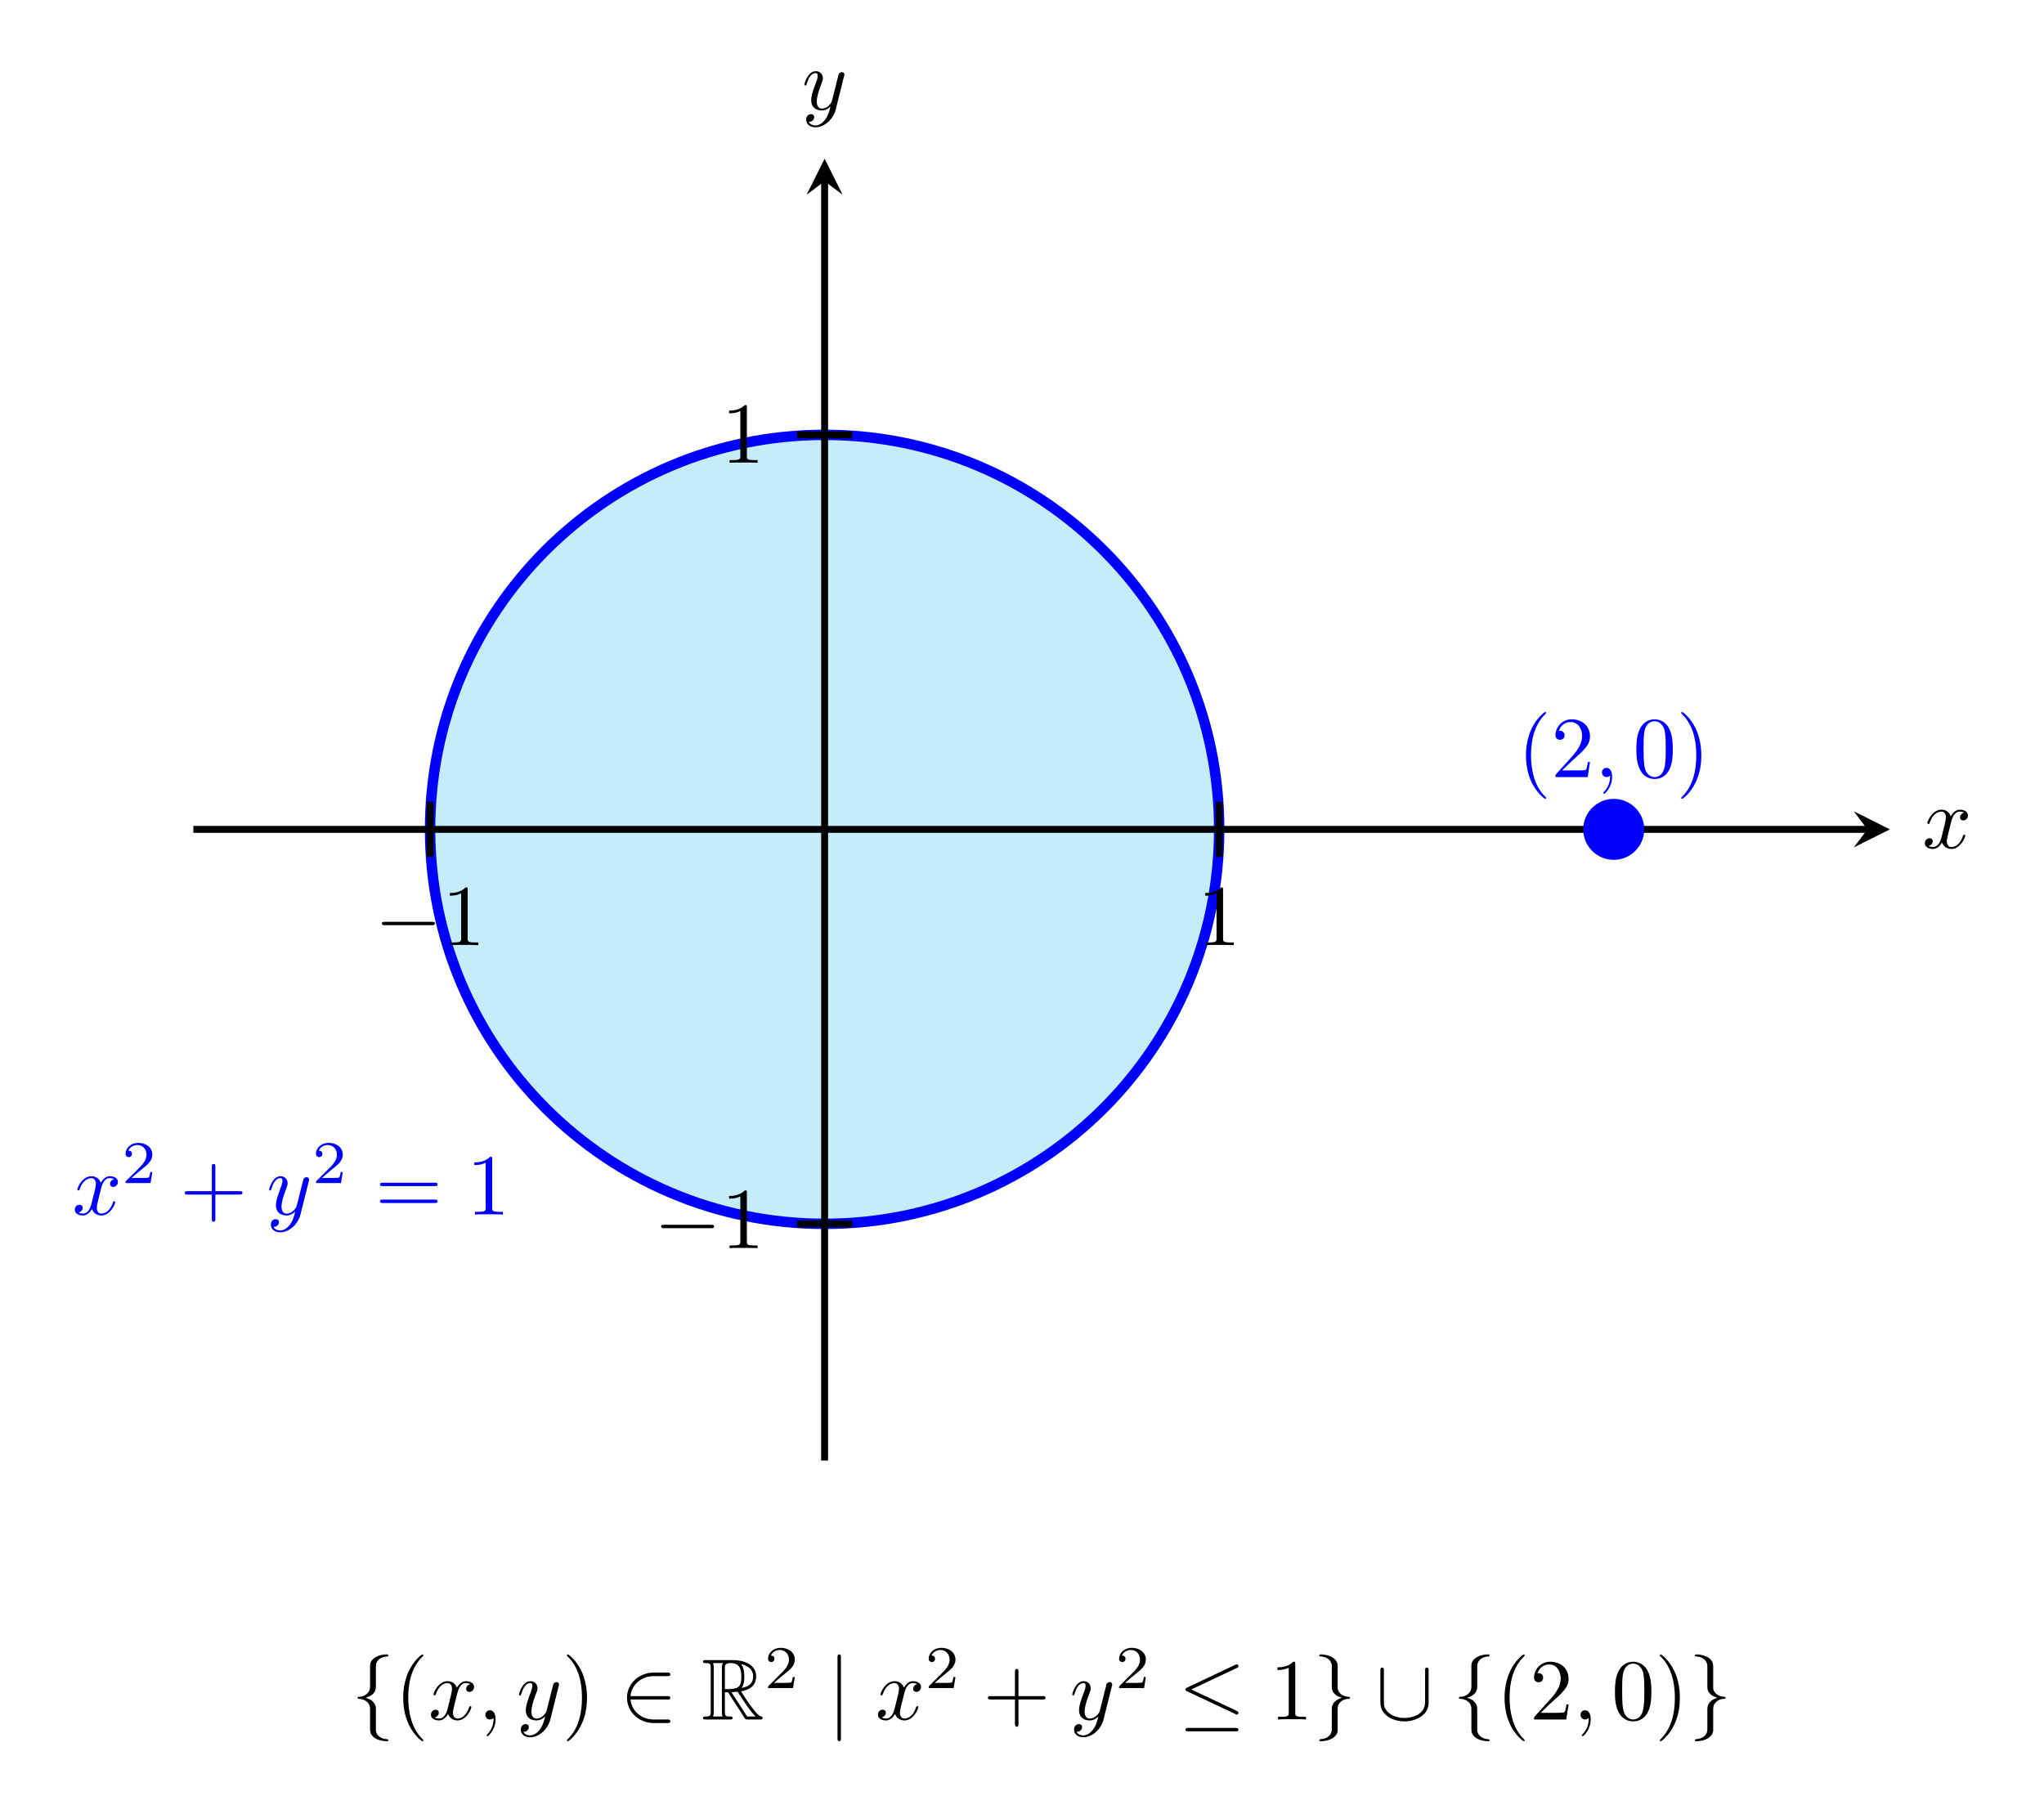
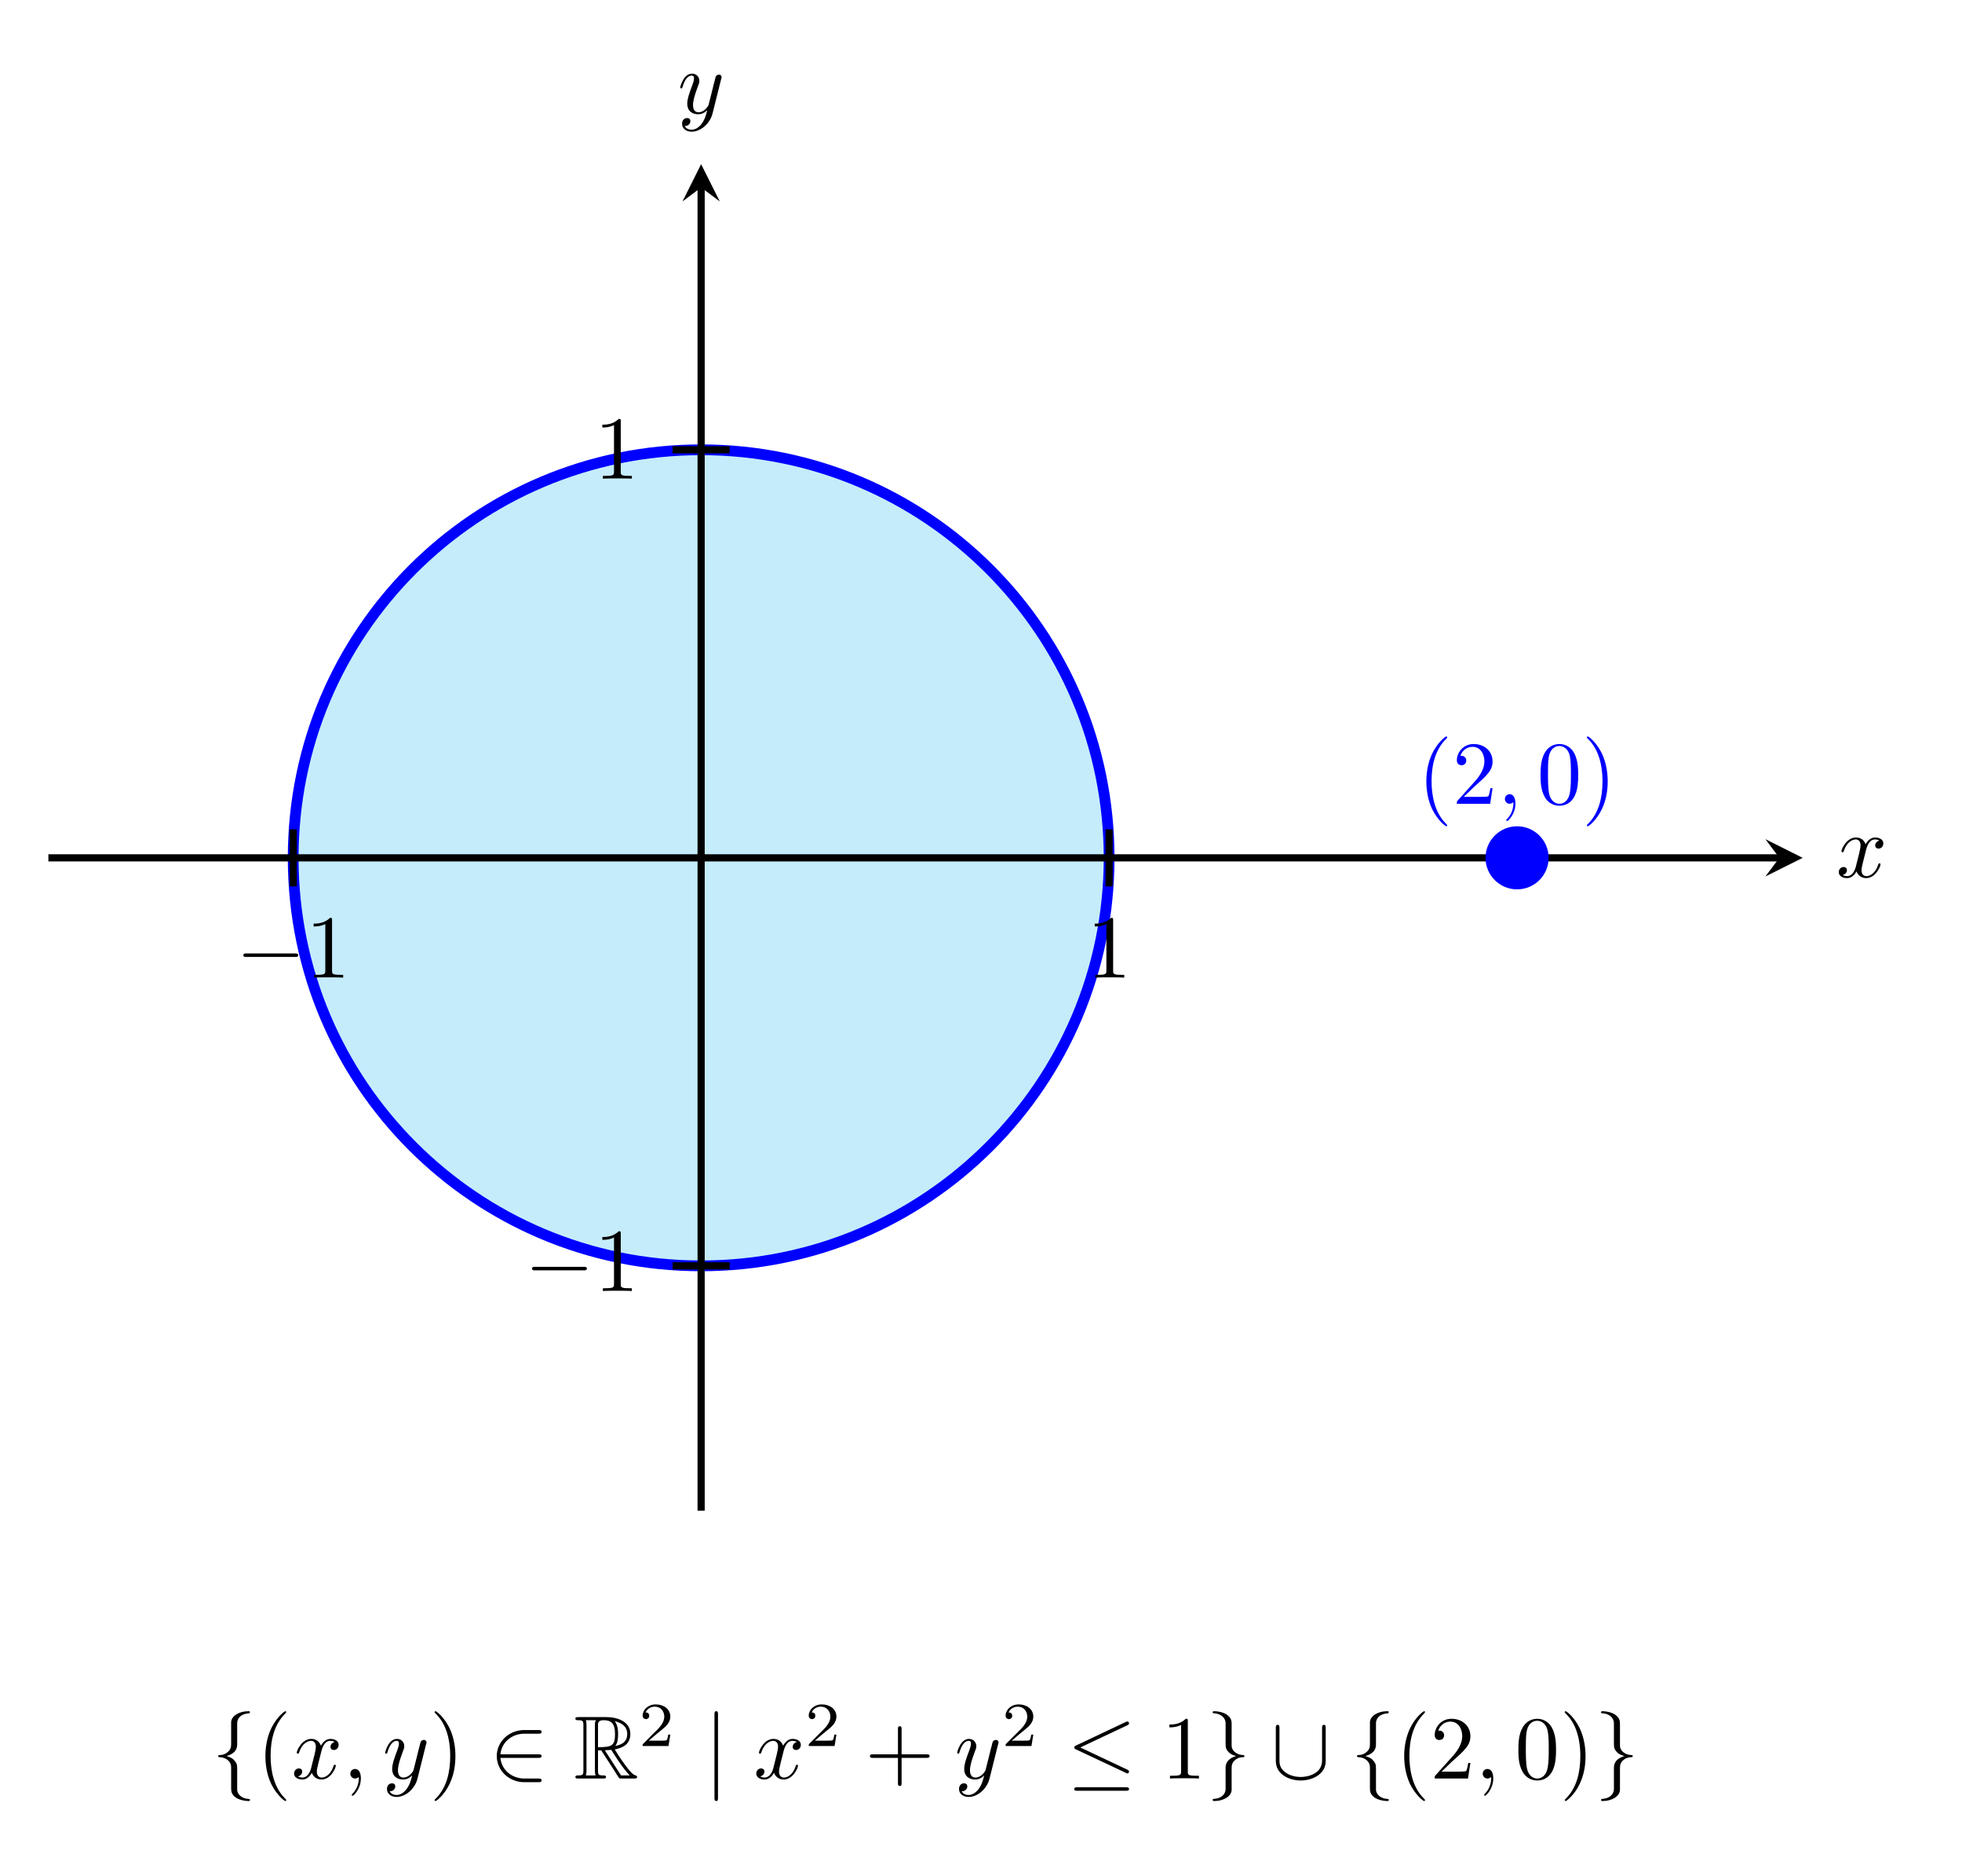
- <svg xmlns="http://www.w3.org/2000/svg" xmlns:xlink="http://www.w3.org/1999/xlink" width="234.964" height="208.481" viewBox="0 0 234.964 208.481">
+ <svg xmlns="http://www.w3.org/2000/svg" xmlns:xlink="http://www.w3.org/1999/xlink" width="218.119" height="208.481" viewBox="0 0 218.119 208.481">
  <defs>
    <g>
      <g id="glyph-0-0">
        <path d="M 3.328 -3.016 C 3.391 -3.266 3.625 -4.188 4.312 -4.188 C 4.359 -4.188 4.609 -4.188 4.812 -4.062 C 4.531 -4 4.344 -3.766 4.344 -3.516 C 4.344 -3.359 4.453 -3.172 4.719 -3.172 C 4.938 -3.172 5.25 -3.344 5.25 -3.75 C 5.25 -4.266 4.672 -4.406 4.328 -4.406 C 3.75 -4.406 3.406 -3.875 3.281 -3.656 C 3.031 -4.312 2.5 -4.406 2.203 -4.406 C 1.172 -4.406 0.594 -3.125 0.594 -2.875 C 0.594 -2.766 0.703 -2.766 0.719 -2.766 C 0.797 -2.766 0.828 -2.797 0.844 -2.875 C 1.188 -3.938 1.844 -4.188 2.188 -4.188 C 2.375 -4.188 2.719 -4.094 2.719 -3.516 C 2.719 -3.203 2.547 -2.547 2.188 -1.141 C 2.031 -0.531 1.672 -0.109 1.234 -0.109 C 1.172 -0.109 0.953 -0.109 0.734 -0.234 C 0.984 -0.297 1.203 -0.5 1.203 -0.781 C 1.203 -1.047 0.984 -1.125 0.844 -1.125 C 0.531 -1.125 0.297 -0.875 0.297 -0.547 C 0.297 -0.094 0.781 0.109 1.219 0.109 C 1.891 0.109 2.25 -0.594 2.266 -0.641 C 2.391 -0.281 2.75 0.109 3.344 0.109 C 4.375 0.109 4.938 -1.172 4.938 -1.422 C 4.938 -1.531 4.859 -1.531 4.828 -1.531 C 4.734 -1.531 4.719 -1.484 4.688 -1.422 C 4.359 -0.344 3.688 -0.109 3.375 -0.109 C 2.984 -0.109 2.828 -0.422 2.828 -0.766 C 2.828 -0.984 2.875 -1.203 2.984 -1.641 Z M 3.328 -3.016 " />
      </g>
      <g id="glyph-0-1">
        <path d="M 4.844 -3.797 C 4.891 -3.938 4.891 -3.953 4.891 -4.031 C 4.891 -4.203 4.75 -4.297 4.594 -4.297 C 4.5 -4.297 4.344 -4.234 4.25 -4.094 C 4.234 -4.031 4.141 -3.734 4.109 -3.547 C 4.031 -3.297 3.969 -3.016 3.906 -2.75 L 3.453 -0.953 C 3.422 -0.812 2.984 -0.109 2.328 -0.109 C 1.828 -0.109 1.719 -0.547 1.719 -0.922 C 1.719 -1.375 1.891 -2 2.219 -2.875 C 2.375 -3.281 2.422 -3.391 2.422 -3.594 C 2.422 -4.031 2.109 -4.406 1.609 -4.406 C 0.656 -4.406 0.297 -2.953 0.297 -2.875 C 0.297 -2.766 0.391 -2.766 0.406 -2.766 C 0.516 -2.766 0.516 -2.797 0.562 -2.953 C 0.844 -3.891 1.234 -4.188 1.578 -4.188 C 1.656 -4.188 1.828 -4.188 1.828 -3.875 C 1.828 -3.625 1.719 -3.359 1.656 -3.172 C 1.25 -2.109 1.078 -1.547 1.078 -1.078 C 1.078 -0.188 1.703 0.109 2.297 0.109 C 2.688 0.109 3.016 -0.062 3.297 -0.344 C 3.172 0.172 3.047 0.672 2.656 1.203 C 2.391 1.531 2.016 1.828 1.562 1.828 C 1.422 1.828 0.969 1.797 0.797 1.406 C 0.953 1.406 1.094 1.406 1.219 1.281 C 1.328 1.203 1.422 1.062 1.422 0.875 C 1.422 0.562 1.156 0.531 1.062 0.531 C 0.828 0.531 0.5 0.688 0.5 1.172 C 0.5 1.672 0.938 2.047 1.562 2.047 C 2.578 2.047 3.609 1.141 3.891 0.016 Z M 4.844 -3.797 " />
      </g>
      <g id="glyph-0-2">
        <path d="M 2.031 -0.016 C 2.031 -0.672 1.781 -1.062 1.391 -1.062 C 1.062 -1.062 0.859 -0.812 0.859 -0.531 C 0.859 -0.266 1.062 0 1.391 0 C 1.5 0 1.641 -0.047 1.734 -0.125 C 1.766 -0.156 1.781 -0.156 1.781 -0.156 C 1.797 -0.156 1.797 -0.156 1.797 -0.016 C 1.797 0.734 1.453 1.328 1.125 1.656 C 1.016 1.766 1.016 1.781 1.016 1.812 C 1.016 1.891 1.062 1.922 1.109 1.922 C 1.219 1.922 2.031 1.156 2.031 -0.016 Z M 2.031 -0.016 " />
      </g>
      <g id="glyph-1-0">
        <path d="M 2.938 -6.375 C 2.938 -6.625 2.938 -6.641 2.703 -6.641 C 2.078 -6 1.203 -6 0.891 -6 L 0.891 -5.688 C 1.094 -5.688 1.672 -5.688 2.188 -5.953 L 2.188 -0.781 C 2.188 -0.422 2.156 -0.312 1.266 -0.312 L 0.953 -0.312 L 0.953 0 C 1.297 -0.031 2.156 -0.031 2.562 -0.031 C 2.953 -0.031 3.828 -0.031 4.172 0 L 4.172 -0.312 L 3.859 -0.312 C 2.953 -0.312 2.938 -0.422 2.938 -0.781 Z M 2.938 -6.375 " />
      </g>
      <g id="glyph-1-1">
        <path d="M 3.297 2.391 C 3.297 2.359 3.297 2.344 3.125 2.172 C 1.891 0.922 1.562 -0.969 1.562 -2.5 C 1.562 -4.234 1.938 -5.969 3.172 -7.203 C 3.297 -7.328 3.297 -7.344 3.297 -7.375 C 3.297 -7.453 3.266 -7.484 3.203 -7.484 C 3.094 -7.484 2.203 -6.797 1.609 -5.531 C 1.109 -4.438 0.984 -3.328 0.984 -2.5 C 0.984 -1.719 1.094 -0.516 1.641 0.625 C 2.25 1.844 3.094 2.5 3.203 2.5 C 3.266 2.5 3.297 2.469 3.297 2.391 Z M 3.297 2.391 " />
      </g>
      <g id="glyph-1-2">
        <path d="M 1.266 -0.766 L 2.328 -1.797 C 3.875 -3.172 4.469 -3.703 4.469 -4.703 C 4.469 -5.844 3.578 -6.641 2.359 -6.641 C 1.234 -6.641 0.5 -5.719 0.5 -4.828 C 0.5 -4.281 1 -4.281 1.031 -4.281 C 1.203 -4.281 1.547 -4.391 1.547 -4.812 C 1.547 -5.062 1.359 -5.328 1.016 -5.328 C 0.938 -5.328 0.922 -5.328 0.891 -5.312 C 1.109 -5.969 1.656 -6.328 2.234 -6.328 C 3.141 -6.328 3.562 -5.516 3.562 -4.703 C 3.562 -3.906 3.078 -3.125 2.516 -2.5 L 0.609 -0.375 C 0.5 -0.266 0.5 -0.234 0.5 0 L 4.203 0 L 4.469 -1.734 L 4.234 -1.734 C 4.172 -1.438 4.109 -1 4 -0.844 C 3.938 -0.766 3.281 -0.766 3.062 -0.766 Z M 1.266 -0.766 " />
      </g>
      <g id="glyph-1-3">
        <path d="M 4.578 -3.188 C 4.578 -3.984 4.531 -4.781 4.188 -5.516 C 3.734 -6.484 2.906 -6.641 2.5 -6.641 C 1.891 -6.641 1.172 -6.375 0.75 -5.453 C 0.438 -4.766 0.391 -3.984 0.391 -3.188 C 0.391 -2.438 0.422 -1.547 0.844 -0.781 C 1.266 0.016 2 0.219 2.484 0.219 C 3.016 0.219 3.781 0.016 4.219 -0.938 C 4.531 -1.625 4.578 -2.406 4.578 -3.188 Z M 2.484 0 C 2.094 0 1.5 -0.25 1.328 -1.203 C 1.219 -1.797 1.219 -2.719 1.219 -3.312 C 1.219 -3.953 1.219 -4.609 1.297 -5.141 C 1.484 -6.328 2.234 -6.422 2.484 -6.422 C 2.812 -6.422 3.469 -6.234 3.656 -5.25 C 3.766 -4.688 3.766 -3.938 3.766 -3.312 C 3.766 -2.562 3.766 -1.891 3.656 -1.25 C 3.5 -0.297 2.938 0 2.484 0 Z M 2.484 0 " />
      </g>
      <g id="glyph-1-4">
        <path d="M 2.875 -2.5 C 2.875 -3.266 2.766 -4.469 2.219 -5.609 C 1.625 -6.828 0.766 -7.484 0.672 -7.484 C 0.609 -7.484 0.562 -7.438 0.562 -7.375 C 0.562 -7.344 0.562 -7.328 0.75 -7.141 C 1.734 -6.156 2.297 -4.578 2.297 -2.5 C 2.297 -0.781 1.938 0.969 0.703 2.219 C 0.562 2.344 0.562 2.359 0.562 2.391 C 0.562 2.453 0.609 2.5 0.672 2.5 C 0.766 2.5 1.672 1.812 2.25 0.547 C 2.766 -0.547 2.875 -1.656 2.875 -2.5 Z M 2.875 -2.5 " />
      </g>
      <g id="glyph-1-5">
        <path d="M 4.078 -2.297 L 6.859 -2.297 C 7 -2.297 7.188 -2.297 7.188 -2.5 C 7.188 -2.688 7 -2.688 6.859 -2.688 L 4.078 -2.688 L 4.078 -5.484 C 4.078 -5.625 4.078 -5.812 3.875 -5.812 C 3.672 -5.812 3.672 -5.625 3.672 -5.484 L 3.672 -2.688 L 0.891 -2.688 C 0.75 -2.688 0.562 -2.688 0.562 -2.5 C 0.562 -2.297 0.75 -2.297 0.891 -2.297 L 3.672 -2.297 L 3.672 0.5 C 3.672 0.641 3.672 0.828 3.875 0.828 C 4.078 0.828 4.078 0.641 4.078 0.5 Z M 4.078 -2.297 " />
      </g>
-       <g id="glyph-1-6">
-         <path d="M 6.844 -3.266 C 7 -3.266 7.188 -3.266 7.188 -3.453 C 7.188 -3.656 7 -3.656 6.859 -3.656 L 0.891 -3.656 C 0.75 -3.656 0.562 -3.656 0.562 -3.453 C 0.562 -3.266 0.75 -3.266 0.891 -3.266 Z M 6.859 -1.328 C 7 -1.328 7.188 -1.328 7.188 -1.531 C 7.188 -1.719 7 -1.719 6.844 -1.719 L 0.891 -1.719 C 0.75 -1.719 0.562 -1.719 0.562 -1.531 C 0.562 -1.328 0.75 -1.328 0.891 -1.328 Z M 6.859 -1.328 " />
-       </g>
      <g id="glyph-2-0">
        <path d="M 6.562 -2.297 C 6.734 -2.297 6.922 -2.297 6.922 -2.5 C 6.922 -2.688 6.734 -2.688 6.562 -2.688 L 1.172 -2.688 C 1 -2.688 0.828 -2.688 0.828 -2.5 C 0.828 -2.297 1 -2.297 1.172 -2.297 Z M 6.562 -2.297 " />
      </g>
      <g id="glyph-2-1">
        <path d="M 2.828 -6.156 C 2.828 -6.547 3.078 -7.188 4.172 -7.25 C 4.219 -7.266 4.25 -7.312 4.25 -7.359 C 4.25 -7.484 4.172 -7.484 4.062 -7.484 C 3.078 -7.484 2.156 -6.969 2.156 -6.234 L 2.156 -3.953 C 2.156 -3.562 2.156 -3.25 1.75 -2.922 C 1.406 -2.625 1.031 -2.609 0.812 -2.609 C 0.75 -2.594 0.719 -2.547 0.719 -2.5 C 0.719 -2.391 0.781 -2.391 0.875 -2.375 C 1.531 -2.344 2.016 -1.984 2.125 -1.5 C 2.156 -1.391 2.156 -1.359 2.156 -1 L 2.156 0.969 C 2.156 1.391 2.156 1.703 2.625 2.078 C 3.016 2.375 3.672 2.5 4.062 2.5 C 4.172 2.5 4.25 2.5 4.25 2.375 C 4.25 2.281 4.203 2.281 4.094 2.266 C 3.469 2.234 2.984 1.906 2.844 1.406 C 2.828 1.312 2.828 1.297 2.828 0.938 L 2.828 -1.156 C 2.828 -1.609 2.734 -1.781 2.422 -2.109 C 2.219 -2.312 1.922 -2.406 1.641 -2.5 C 2.469 -2.719 2.828 -3.188 2.828 -3.766 Z M 2.828 -6.156 " />
      </g>
      <g id="glyph-2-2">
        <path d="M 5.469 -2.297 C 5.625 -2.297 5.812 -2.297 5.812 -2.5 C 5.812 -2.688 5.625 -2.688 5.469 -2.688 L 1.234 -2.688 C 1.359 -4.031 2.5 -4.984 3.906 -4.984 L 5.469 -4.984 C 5.625 -4.984 5.812 -4.984 5.812 -5.188 C 5.812 -5.391 5.625 -5.391 5.469 -5.391 L 3.891 -5.391 C 2.188 -5.391 0.828 -4.094 0.828 -2.5 C 0.828 -0.891 2.188 0.406 3.891 0.406 L 5.469 0.406 C 5.625 0.406 5.812 0.406 5.812 0.203 C 5.812 0 5.625 0 5.469 0 L 3.906 0 C 2.5 0 1.359 -0.953 1.234 -2.297 Z M 5.469 -2.297 " />
      </g>
      <g id="glyph-2-3">
        <path d="M 1.578 -7.125 C 1.578 -7.297 1.578 -7.484 1.391 -7.484 C 1.188 -7.484 1.188 -7.297 1.188 -7.125 L 1.188 2.141 C 1.188 2.312 1.188 2.5 1.391 2.5 C 1.578 2.5 1.578 2.312 1.578 2.141 Z M 1.578 -7.125 " />
      </g>
      <g id="glyph-2-4">
        <path d="M 6.734 -5.922 C 6.844 -5.969 6.922 -6.016 6.922 -6.141 C 6.922 -6.25 6.844 -6.344 6.719 -6.344 C 6.672 -6.344 6.578 -6.297 6.547 -6.281 L 1.031 -3.672 C 0.859 -3.594 0.828 -3.531 0.828 -3.453 C 0.828 -3.359 0.891 -3.297 1.031 -3.234 L 6.547 -0.641 C 6.672 -0.562 6.688 -0.562 6.719 -0.562 C 6.828 -0.562 6.922 -0.656 6.922 -0.766 C 6.922 -0.859 6.875 -0.922 6.703 -1 L 1.5 -3.453 Z M 6.562 1.359 C 6.734 1.359 6.922 1.359 6.922 1.172 C 6.922 0.969 6.703 0.969 6.562 0.969 L 1.188 0.969 C 1.031 0.969 0.828 0.969 0.828 1.172 C 0.828 1.359 1 1.359 1.172 1.359 Z M 6.562 1.359 " />
      </g>
      <g id="glyph-2-5">
        <path d="M 2.156 1.172 C 2.156 1.562 1.891 2.203 0.812 2.266 C 0.75 2.281 0.719 2.328 0.719 2.375 C 0.719 2.5 0.828 2.5 0.922 2.5 C 1.891 2.5 2.812 2 2.828 1.25 L 2.828 -1.031 C 2.828 -1.422 2.828 -1.734 3.219 -2.062 C 3.562 -2.359 3.953 -2.375 4.172 -2.375 C 4.219 -2.391 4.25 -2.438 4.25 -2.5 C 4.25 -2.594 4.203 -2.594 4.094 -2.609 C 3.438 -2.641 2.953 -3 2.844 -3.484 C 2.828 -3.594 2.828 -3.625 2.828 -3.984 L 2.828 -5.953 C 2.828 -6.375 2.828 -6.688 2.344 -7.062 C 1.938 -7.375 1.25 -7.484 0.922 -7.484 C 0.828 -7.484 0.719 -7.484 0.719 -7.359 C 0.719 -7.266 0.781 -7.266 0.875 -7.25 C 1.5 -7.219 2 -6.891 2.125 -6.391 C 2.156 -6.297 2.156 -6.281 2.156 -5.922 L 2.156 -3.828 C 2.156 -3.375 2.234 -3.203 2.547 -2.875 C 2.766 -2.672 3.047 -2.578 3.328 -2.5 C 2.516 -2.266 2.156 -1.797 2.156 -1.219 Z M 2.156 1.172 " />
      </g>
      <g id="glyph-2-6">
        <path d="M 6.094 -5.609 C 6.094 -5.781 6.094 -5.969 5.891 -5.969 C 5.688 -5.969 5.688 -5.781 5.688 -5.609 L 5.688 -2 C 5.688 -0.5 4.062 -0.172 3.312 -0.172 C 2.875 -0.172 2.25 -0.266 1.719 -0.609 C 0.953 -1.094 0.953 -1.734 0.953 -2 L 0.953 -5.609 C 0.953 -5.781 0.953 -5.969 0.75 -5.969 C 0.547 -5.969 0.547 -5.781 0.547 -5.609 L 0.547 -1.953 C 0.547 -0.438 2.078 0.219 3.312 0.219 C 4.609 0.219 6.094 -0.484 6.094 -1.938 Z M 6.094 -5.609 " />
      </g>
      <g id="glyph-3-0">
-         <path d="M 3.516 -1.266 L 3.281 -1.266 C 3.266 -1.109 3.188 -0.703 3.094 -0.641 C 3.047 -0.594 2.516 -0.594 2.406 -0.594 L 1.125 -0.594 C 1.859 -1.234 2.109 -1.438 2.516 -1.766 C 3.031 -2.172 3.516 -2.609 3.516 -3.266 C 3.516 -4.109 2.781 -4.625 1.891 -4.625 C 1.031 -4.625 0.438 -4.016 0.438 -3.375 C 0.438 -3.031 0.734 -2.984 0.812 -2.984 C 0.969 -2.984 1.172 -3.109 1.172 -3.359 C 1.172 -3.484 1.125 -3.734 0.766 -3.734 C 0.984 -4.219 1.453 -4.375 1.781 -4.375 C 2.484 -4.375 2.844 -3.828 2.844 -3.266 C 2.844 -2.656 2.406 -2.188 2.188 -1.938 L 0.516 -0.266 C 0.438 -0.203 0.438 -0.188 0.438 0 L 3.312 0 Z M 3.516 -1.266 " />
+         <path d="M 2.672 -3.125 L 3.031 -3.125 L 4.531 -0.812 C 4.625 -0.656 4.859 -0.266 4.969 -0.125 C 5.047 0 5.078 0 5.297 0 L 6.672 0 C 6.859 0 7.016 0 7.016 -0.172 C 7.016 -0.266 6.953 -0.328 6.859 -0.344 C 6.484 -0.422 6 -1.094 5.766 -1.406 C 5.688 -1.5 5.188 -2.156 4.531 -3.234 C 5.406 -3.406 6.266 -3.781 6.266 -4.969 C 6.266 -6.344 4.812 -6.828 3.625 -6.828 L 0.5 -6.828 C 0.312 -6.828 0.156 -6.828 0.156 -6.656 C 0.156 -6.484 0.344 -6.484 0.422 -6.484 C 1 -6.484 1.047 -6.406 1.047 -5.906 L 1.047 -0.922 C 1.047 -0.422 1 -0.344 0.422 -0.344 C 0.344 -0.344 0.156 -0.344 0.156 -0.172 C 0.156 0 0.312 0 0.5 0 L 3.234 0 C 3.406 0 3.562 0 3.562 -0.172 C 3.562 -0.344 3.391 -0.344 3.281 -0.344 C 2.719 -0.344 2.672 -0.422 2.672 -0.922 Z M 4.594 -3.625 C 4.875 -3.984 4.906 -4.516 4.906 -4.953 C 4.906 -5.438 4.844 -5.969 4.531 -6.375 C 4.938 -6.281 5.922 -5.969 5.922 -4.969 C 5.922 -4.312 5.625 -3.812 4.594 -3.625 Z M 2.672 -5.938 C 2.672 -6.156 2.672 -6.484 3.297 -6.484 C 4.141 -6.484 4.562 -6.125 4.562 -4.953 C 4.562 -3.672 4.25 -3.484 2.672 -3.484 Z M 1.312 -0.344 C 1.391 -0.531 1.391 -0.812 1.391 -0.891 L 1.391 -5.938 C 1.391 -6.031 1.391 -6.297 1.312 -6.484 L 2.453 -6.484 C 2.328 -6.312 2.328 -6.125 2.328 -5.969 L 2.328 -0.891 C 2.328 -0.797 2.328 -0.531 2.406 -0.344 Z M 3.438 -3.125 C 3.516 -3.141 3.547 -3.156 3.625 -3.156 C 3.781 -3.156 4 -3.172 4.141 -3.188 C 4.297 -2.953 5.375 -1.172 6.203 -0.344 L 5.234 -0.344 Z M 3.438 -3.125 " />
      </g>
      <g id="glyph-4-0">
-         <path d="M 2.672 -3.125 L 3.031 -3.125 L 4.531 -0.812 C 4.625 -0.656 4.859 -0.266 4.969 -0.125 C 5.047 0 5.078 0 5.297 0 L 6.672 0 C 6.859 0 7.016 0 7.016 -0.172 C 7.016 -0.266 6.953 -0.328 6.859 -0.344 C 6.484 -0.422 6 -1.094 5.766 -1.406 C 5.688 -1.5 5.188 -2.156 4.531 -3.234 C 5.406 -3.406 6.266 -3.781 6.266 -4.969 C 6.266 -6.344 4.812 -6.828 3.625 -6.828 L 0.5 -6.828 C 0.312 -6.828 0.156 -6.828 0.156 -6.656 C 0.156 -6.484 0.344 -6.484 0.422 -6.484 C 1 -6.484 1.047 -6.406 1.047 -5.906 L 1.047 -0.922 C 1.047 -0.422 1 -0.344 0.422 -0.344 C 0.344 -0.344 0.156 -0.344 0.156 -0.172 C 0.156 0 0.312 0 0.5 0 L 3.234 0 C 3.406 0 3.562 0 3.562 -0.172 C 3.562 -0.344 3.391 -0.344 3.281 -0.344 C 2.719 -0.344 2.672 -0.422 2.672 -0.922 Z M 4.594 -3.625 C 4.875 -3.984 4.906 -4.516 4.906 -4.953 C 4.906 -5.438 4.844 -5.969 4.531 -6.375 C 4.938 -6.281 5.922 -5.969 5.922 -4.969 C 5.922 -4.312 5.625 -3.812 4.594 -3.625 Z M 2.672 -5.938 C 2.672 -6.156 2.672 -6.484 3.297 -6.484 C 4.141 -6.484 4.562 -6.125 4.562 -4.953 C 4.562 -3.672 4.25 -3.484 2.672 -3.484 Z M 1.312 -0.344 C 1.391 -0.531 1.391 -0.812 1.391 -0.891 L 1.391 -5.938 C 1.391 -6.031 1.391 -6.297 1.312 -6.484 L 2.453 -6.484 C 2.328 -6.312 2.328 -6.125 2.328 -5.969 L 2.328 -0.891 C 2.328 -0.797 2.328 -0.531 2.406 -0.344 Z M 3.438 -3.125 C 3.516 -3.141 3.547 -3.156 3.625 -3.156 C 3.781 -3.156 4 -3.172 4.141 -3.188 C 4.297 -2.953 5.375 -1.172 6.203 -0.344 L 5.234 -0.344 Z M 3.438 -3.125 " />
+         <path d="M 3.516 -1.266 L 3.281 -1.266 C 3.266 -1.109 3.188 -0.703 3.094 -0.641 C 3.047 -0.594 2.516 -0.594 2.406 -0.594 L 1.125 -0.594 C 1.859 -1.234 2.109 -1.438 2.516 -1.766 C 3.031 -2.172 3.516 -2.609 3.516 -3.266 C 3.516 -4.109 2.781 -4.625 1.891 -4.625 C 1.031 -4.625 0.438 -4.016 0.438 -3.375 C 0.438 -3.031 0.734 -2.984 0.812 -2.984 C 0.969 -2.984 1.172 -3.109 1.172 -3.359 C 1.172 -3.484 1.125 -3.734 0.766 -3.734 C 0.984 -4.219 1.453 -4.375 1.781 -4.375 C 2.484 -4.375 2.844 -3.828 2.844 -3.266 C 2.844 -2.656 2.406 -2.188 2.188 -1.938 L 0.516 -0.266 C 0.438 -0.203 0.438 -0.188 0.438 0 L 3.312 0 Z M 3.516 -1.266 " />
      </g>
    </g>
  </defs>
-   <path fill-rule="nonzero" fill="rgb(55%, 85.527%, 97.177%)" fill-opacity="0.5" stroke-width="1.196" stroke-linecap="butt" stroke-linejoin="miter" stroke="rgb(0%, 0%, 100%)" stroke-opacity="1" stroke-miterlimit="10" d="M 45.355 -0.002 C 45.355 25.049 25.051 45.354 -0 45.354 C -25.051 45.354 -45.355 25.049 -45.355 -0.002 C -45.355 -25.048 -25.051 -45.353 -0 -45.353 C 25.051 -45.353 45.355 -25.048 45.355 -0.002 Z M 45.355 -0.002 " transform="matrix(1, 0, 0, -1, 94.793, 95.35)" />
-   <path fill="none" stroke-width="0.797" stroke-linecap="butt" stroke-linejoin="miter" stroke="rgb(0%, 0%, 0%)" stroke-opacity="1" stroke-miterlimit="10" d="M -72.566 -0.002 L 119.867 -0.002 " transform="matrix(1, 0, 0, -1, 94.793, 95.35)" />
-   <path fill-rule="nonzero" fill="rgb(0%, 0%, 0%)" fill-opacity="1" d="M 217.25 95.352 L 213.105 93.277 L 214.66 95.352 L 213.105 97.422 " />
+   <path fill-rule="nonzero" fill="rgb(55%, 85.527%, 97.177%)" fill-opacity="0.5" stroke-width="1.196" stroke-linecap="butt" stroke-linejoin="miter" stroke="rgb(0%, 0%, 100%)" stroke-opacity="1" stroke-miterlimit="10" d="M 45.354 -0.002 C 45.354 25.049 25.049 45.354 -0.002 45.354 C -25.049 45.354 -45.353 25.049 -45.353 -0.002 C -45.353 -25.048 -25.049 -45.353 -0.002 -45.353 C 25.049 -45.353 45.354 -25.048 45.354 -0.002 Z M 45.354 -0.002 " transform="matrix(1, 0, 0, -1, 77.947, 95.35)" />
+   <path fill="none" stroke-width="0.797" stroke-linecap="butt" stroke-linejoin="miter" stroke="rgb(0%, 0%, 0%)" stroke-opacity="1" stroke-miterlimit="10" d="M -72.568 -0.002 L 119.869 -0.002 " transform="matrix(1, 0, 0, -1, 77.947, 95.35)" />
+   <path fill-rule="nonzero" fill="rgb(0%, 0%, 0%)" fill-opacity="1" d="M 200.406 95.352 L 196.262 93.277 L 197.816 95.352 L 196.262 97.422 " />
  <g fill="rgb(0%, 0%, 0%)" fill-opacity="1">
-     <use xlink:href="#glyph-0-0" x="220.969" y="97.495" />
+     <use xlink:href="#glyph-0-0" x="204.123" y="97.495" />
  </g>
-   <path fill="none" stroke-width="0.797" stroke-linecap="butt" stroke-linejoin="miter" stroke="rgb(0%, 0%, 0%)" stroke-opacity="1" stroke-miterlimit="10" d="M -0 -72.568 L -0 74.514 " transform="matrix(1, 0, 0, -1, 94.793, 95.35)" />
-   <path fill-rule="nonzero" fill="rgb(0%, 0%, 0%)" fill-opacity="1" d="M 94.793 18.246 L 92.723 22.391 L 94.793 20.836 L 96.863 22.391 " />
+   <path fill="none" stroke-width="0.797" stroke-linecap="butt" stroke-linejoin="miter" stroke="rgb(0%, 0%, 0%)" stroke-opacity="1" stroke-miterlimit="10" d="M -0.002 -72.568 L -0.002 74.514 " transform="matrix(1, 0, 0, -1, 77.947, 95.35)" />
+   <path fill-rule="nonzero" fill="rgb(0%, 0%, 0%)" fill-opacity="1" d="M 77.945 18.246 L 75.875 22.391 L 77.945 20.836 L 80.02 22.391 " />
  <g fill="rgb(0%, 0%, 0%)" fill-opacity="1">
-     <use xlink:href="#glyph-0-1" x="92.172" y="12.591" />
+     <use xlink:href="#glyph-0-1" x="75.326" y="12.591" />
  </g>
-   <path fill="none" stroke-width="0.797" stroke-linecap="butt" stroke-linejoin="miter" stroke="rgb(0%, 0%, 0%)" stroke-opacity="1" stroke-miterlimit="10" d="M 45.355 3.174 L 45.355 -3.173 " transform="matrix(1, 0, 0, -1, 94.793, 95.35)" />
+   <path fill="none" stroke-width="0.797" stroke-linecap="butt" stroke-linejoin="miter" stroke="rgb(0%, 0%, 0%)" stroke-opacity="1" stroke-miterlimit="10" d="M 45.354 3.174 L 45.354 -3.173 " transform="matrix(1, 0, 0, -1, 77.947, 95.35)" />
  <g fill="rgb(0%, 0%, 0%)" fill-opacity="1">
-     <use xlink:href="#glyph-1-0" x="137.657" y="108.665" />
+     <use xlink:href="#glyph-1-0" x="120.811" y="108.665" />
  </g>
-   <path fill="none" stroke-width="0.797" stroke-linecap="butt" stroke-linejoin="miter" stroke="rgb(0%, 0%, 0%)" stroke-opacity="1" stroke-miterlimit="10" d="M -45.355 3.174 L -45.355 -3.173 " transform="matrix(1, 0, 0, -1, 94.793, 95.35)" />
+   <path fill="none" stroke-width="0.797" stroke-linecap="butt" stroke-linejoin="miter" stroke="rgb(0%, 0%, 0%)" stroke-opacity="1" stroke-miterlimit="10" d="M -45.353 3.174 L -45.353 -3.173 " transform="matrix(1, 0, 0, -1, 77.947, 95.35)" />
  <g fill="rgb(0%, 0%, 0%)" fill-opacity="1">
-     <use xlink:href="#glyph-2-0" x="43.073" y="108.665" />
+     <use xlink:href="#glyph-2-0" x="26.228" y="108.665" />
  </g>
  <g fill="rgb(0%, 0%, 0%)" fill-opacity="1">
-     <use xlink:href="#glyph-1-0" x="50.822" y="108.665" />
+     <use xlink:href="#glyph-1-0" x="33.977" y="108.665" />
  </g>
-   <path fill="none" stroke-width="0.797" stroke-linecap="butt" stroke-linejoin="miter" stroke="rgb(0%, 0%, 0%)" stroke-opacity="1" stroke-miterlimit="10" d="M 3.176 45.354 L -3.176 45.354 " transform="matrix(1, 0, 0, -1, 94.793, 95.35)" />
+   <path fill="none" stroke-width="0.797" stroke-linecap="butt" stroke-linejoin="miter" stroke="rgb(0%, 0%, 0%)" stroke-opacity="1" stroke-miterlimit="10" d="M 3.174 45.354 L -3.174 45.354 " transform="matrix(1, 0, 0, -1, 77.947, 95.35)" />
  <g fill="rgb(0%, 0%, 0%)" fill-opacity="1">
-     <use xlink:href="#glyph-1-0" x="82.917" y="53.206" />
+     <use xlink:href="#glyph-1-0" x="66.072" y="53.206" />
  </g>
-   <path fill="none" stroke-width="0.797" stroke-linecap="butt" stroke-linejoin="miter" stroke="rgb(0%, 0%, 0%)" stroke-opacity="1" stroke-miterlimit="10" d="M 3.176 -45.353 L -3.176 -45.353 " transform="matrix(1, 0, 0, -1, 94.793, 95.35)" />
+   <path fill="none" stroke-width="0.797" stroke-linecap="butt" stroke-linejoin="miter" stroke="rgb(0%, 0%, 0%)" stroke-opacity="1" stroke-miterlimit="10" d="M 3.174 -45.353 L -3.174 -45.353 " transform="matrix(1, 0, 0, -1, 77.947, 95.35)" />
  <g fill="rgb(0%, 0%, 0%)" fill-opacity="1">
-     <use xlink:href="#glyph-2-0" x="75.168" y="143.5" />
+     <use xlink:href="#glyph-2-0" x="58.323" y="143.5" />
  </g>
  <g fill="rgb(0%, 0%, 0%)" fill-opacity="1">
-     <use xlink:href="#glyph-1-0" x="82.917" y="143.5" />
+     <use xlink:href="#glyph-1-0" x="66.072" y="143.5" />
  </g>
-   <path fill-rule="nonzero" fill="rgb(0%, 0%, 100%)" fill-opacity="1" d="M 189.012 95.352 C 189.012 93.414 187.441 91.844 185.504 91.844 C 183.566 91.844 181.996 93.414 181.996 95.352 C 181.996 97.285 183.566 98.855 185.504 98.855 C 187.441 98.855 189.012 97.285 189.012 95.352 Z M 189.012 95.352 " />
+   <path fill-rule="nonzero" fill="rgb(0%, 0%, 100%)" fill-opacity="1" d="M 172.164 95.352 C 172.164 93.414 170.594 91.844 168.656 91.844 C 166.719 91.844 165.148 93.414 165.148 95.352 C 165.148 97.285 166.719 98.855 168.656 98.855 C 170.594 98.855 172.164 97.285 172.164 95.352 Z M 172.164 95.352 " />
  <g fill="rgb(0%, 0%, 100%)" fill-opacity="1">
-     <use xlink:href="#glyph-1-1" x="174.432" y="89.34" />
-     <use xlink:href="#glyph-1-2" x="178.306" y="89.34" />
+     <use xlink:href="#glyph-1-1" x="157.587" y="89.34" />
+     <use xlink:href="#glyph-1-2" x="161.461" y="89.34" />
  </g>
  <g fill="rgb(0%, 0%, 100%)" fill-opacity="1">
-     <use xlink:href="#glyph-0-2" x="183.288" y="89.34" />
+     <use xlink:href="#glyph-0-2" x="166.443" y="89.34" />
  </g>
  <g fill="rgb(0%, 0%, 100%)" fill-opacity="1">
-     <use xlink:href="#glyph-1-3" x="187.716" y="89.34" />
-     <use xlink:href="#glyph-1-4" x="192.697" y="89.34" />
-   </g>
-   <g fill="rgb(0%, 0%, 100%)" fill-opacity="1">
-     <use xlink:href="#glyph-0-0" x="8.302" y="139.635" />
-   </g>
-   <g fill="rgb(0%, 0%, 100%)" fill-opacity="1">
-     <use xlink:href="#glyph-3-0" x="13.996" y="136.019" />
-   </g>
-   <g fill="rgb(0%, 0%, 100%)" fill-opacity="1">
-     <use xlink:href="#glyph-1-5" x="20.679" y="139.635" />
-   </g>
-   <g fill="rgb(0%, 0%, 100%)" fill-opacity="1">
-     <use xlink:href="#glyph-0-1" x="30.642" y="139.635" />
-   </g>
-   <g fill="rgb(0%, 0%, 100%)" fill-opacity="1">
-     <use xlink:href="#glyph-3-0" x="35.884" y="136.019" />
-   </g>
-   <g fill="rgb(0%, 0%, 100%)" fill-opacity="1">
-     <use xlink:href="#glyph-1-6" x="43.12" y="139.635" />
-   </g>
-   <g fill="rgb(0%, 0%, 100%)" fill-opacity="1">
-     <use xlink:href="#glyph-1-0" x="53.639" y="139.635" />
+     <use xlink:href="#glyph-1-3" x="170.874" y="89.34" />
+     <use xlink:href="#glyph-1-4" x="175.855" y="89.34" />
  </g>
  <g fill="rgb(0%, 0%, 0%)" fill-opacity="1">
-     <use xlink:href="#glyph-2-1" x="40.385" y="197.688" />
+     <use xlink:href="#glyph-2-1" x="23.54" y="197.688" />
  </g>
  <g fill="rgb(0%, 0%, 0%)" fill-opacity="1">
-     <use xlink:href="#glyph-1-1" x="45.366" y="197.688" />
+     <use xlink:href="#glyph-1-1" x="28.521" y="197.688" />
  </g>
  <g fill="rgb(0%, 0%, 0%)" fill-opacity="1">
-     <use xlink:href="#glyph-0-0" x="49.241" y="197.688" />
-     <use xlink:href="#glyph-0-2" x="54.935" y="197.688" />
+     <use xlink:href="#glyph-0-0" x="32.396" y="197.688" />
+     <use xlink:href="#glyph-0-2" x="38.089" y="197.688" />
  </g>
  <g fill="rgb(0%, 0%, 0%)" fill-opacity="1">
-     <use xlink:href="#glyph-0-1" x="59.366" y="197.688" />
+     <use xlink:href="#glyph-0-1" x="42.521" y="197.688" />
  </g>
  <g fill="rgb(0%, 0%, 0%)" fill-opacity="1">
-     <use xlink:href="#glyph-1-4" x="64.604" y="197.688" />
+     <use xlink:href="#glyph-1-4" x="47.754" y="197.688" />
  </g>
  <g fill="rgb(0%, 0%, 0%)" fill-opacity="1">
-     <use xlink:href="#glyph-2-2" x="71.246" y="197.688" />
+     <use xlink:href="#glyph-2-2" x="54.398" y="197.688" />
  </g>
  <g fill="rgb(0%, 0%, 0%)" fill-opacity="1">
-     <use xlink:href="#glyph-4-0" x="80.655" y="197.688" />
+     <use xlink:href="#glyph-3-0" x="63.81" y="197.688" />
  </g>
  <g fill="rgb(0%, 0%, 0%)" fill-opacity="1">
-     <use xlink:href="#glyph-3-0" x="87.85" y="194.073" />
+     <use xlink:href="#glyph-4-0" x="71.005" y="194.073" />
  </g>
  <g fill="rgb(0%, 0%, 0%)" fill-opacity="1">
-     <use xlink:href="#glyph-2-3" x="95.087" y="197.688" />
+     <use xlink:href="#glyph-2-3" x="78.242" y="197.688" />
  </g>
  <g fill="rgb(0%, 0%, 0%)" fill-opacity="1">
-     <use xlink:href="#glyph-0-0" x="100.622" y="197.688" />
+     <use xlink:href="#glyph-0-0" x="83.779" y="197.688" />
  </g>
  <g fill="rgb(0%, 0%, 0%)" fill-opacity="1">
-     <use xlink:href="#glyph-3-0" x="106.316" y="194.073" />
+     <use xlink:href="#glyph-4-0" x="89.47" y="194.073" />
  </g>
  <g fill="rgb(0%, 0%, 0%)" fill-opacity="1">
-     <use xlink:href="#glyph-1-5" x="112.999" y="197.688" />
+     <use xlink:href="#glyph-1-5" x="96.154" y="197.688" />
  </g>
  <g fill="rgb(0%, 0%, 0%)" fill-opacity="1">
-     <use xlink:href="#glyph-0-1" x="122.962" y="197.688" />
+     <use xlink:href="#glyph-0-1" x="106.115" y="197.688" />
  </g>
  <g fill="rgb(0%, 0%, 0%)" fill-opacity="1">
-     <use xlink:href="#glyph-3-0" x="128.204" y="194.073" />
+     <use xlink:href="#glyph-4-0" x="111.358" y="194.073" />
  </g>
  <g fill="rgb(0%, 0%, 0%)" fill-opacity="1">
-     <use xlink:href="#glyph-2-4" x="135.44" y="197.688" />
+     <use xlink:href="#glyph-2-4" x="118.595" y="197.688" />
  </g>
  <g fill="rgb(0%, 0%, 0%)" fill-opacity="1">
-     <use xlink:href="#glyph-1-0" x="145.956" y="197.688" />
+     <use xlink:href="#glyph-1-0" x="129.114" y="197.688" />
  </g>
  <g fill="rgb(0%, 0%, 0%)" fill-opacity="1">
-     <use xlink:href="#glyph-2-5" x="150.938" y="197.688" />
+     <use xlink:href="#glyph-2-5" x="134.095" y="197.688" />
  </g>
  <g fill="rgb(0%, 0%, 0%)" fill-opacity="1">
-     <use xlink:href="#glyph-2-6" x="158.131" y="197.688" />
+     <use xlink:href="#glyph-2-6" x="141.288" y="197.688" />
  </g>
  <g fill="rgb(0%, 0%, 0%)" fill-opacity="1">
-     <use xlink:href="#glyph-2-1" x="166.985" y="197.688" />
+     <use xlink:href="#glyph-2-1" x="150.142" y="197.688" />
  </g>
  <g fill="rgb(0%, 0%, 0%)" fill-opacity="1">
-     <use xlink:href="#glyph-1-1" x="171.97" y="197.688" />
-     <use xlink:href="#glyph-1-2" x="175.844" y="197.688" />
+     <use xlink:href="#glyph-1-1" x="155.123" y="197.688" />
+     <use xlink:href="#glyph-1-2" x="158.997" y="197.688" />
  </g>
  <g fill="rgb(0%, 0%, 0%)" fill-opacity="1">
-     <use xlink:href="#glyph-0-2" x="180.826" y="197.688" />
+     <use xlink:href="#glyph-0-2" x="163.979" y="197.688" />
  </g>
  <g fill="rgb(0%, 0%, 0%)" fill-opacity="1">
-     <use xlink:href="#glyph-1-3" x="185.253" y="197.688" />
-     <use xlink:href="#glyph-1-4" x="190.234" y="197.688" />
+     <use xlink:href="#glyph-1-3" x="168.41" y="197.688" />
+     <use xlink:href="#glyph-1-4" x="173.391" y="197.688" />
  </g>
  <g fill="rgb(0%, 0%, 0%)" fill-opacity="1">
-     <use xlink:href="#glyph-2-5" x="194.109" y="197.688" />
+     <use xlink:href="#glyph-2-5" x="177.266" y="197.688" />
  </g>
</svg>
